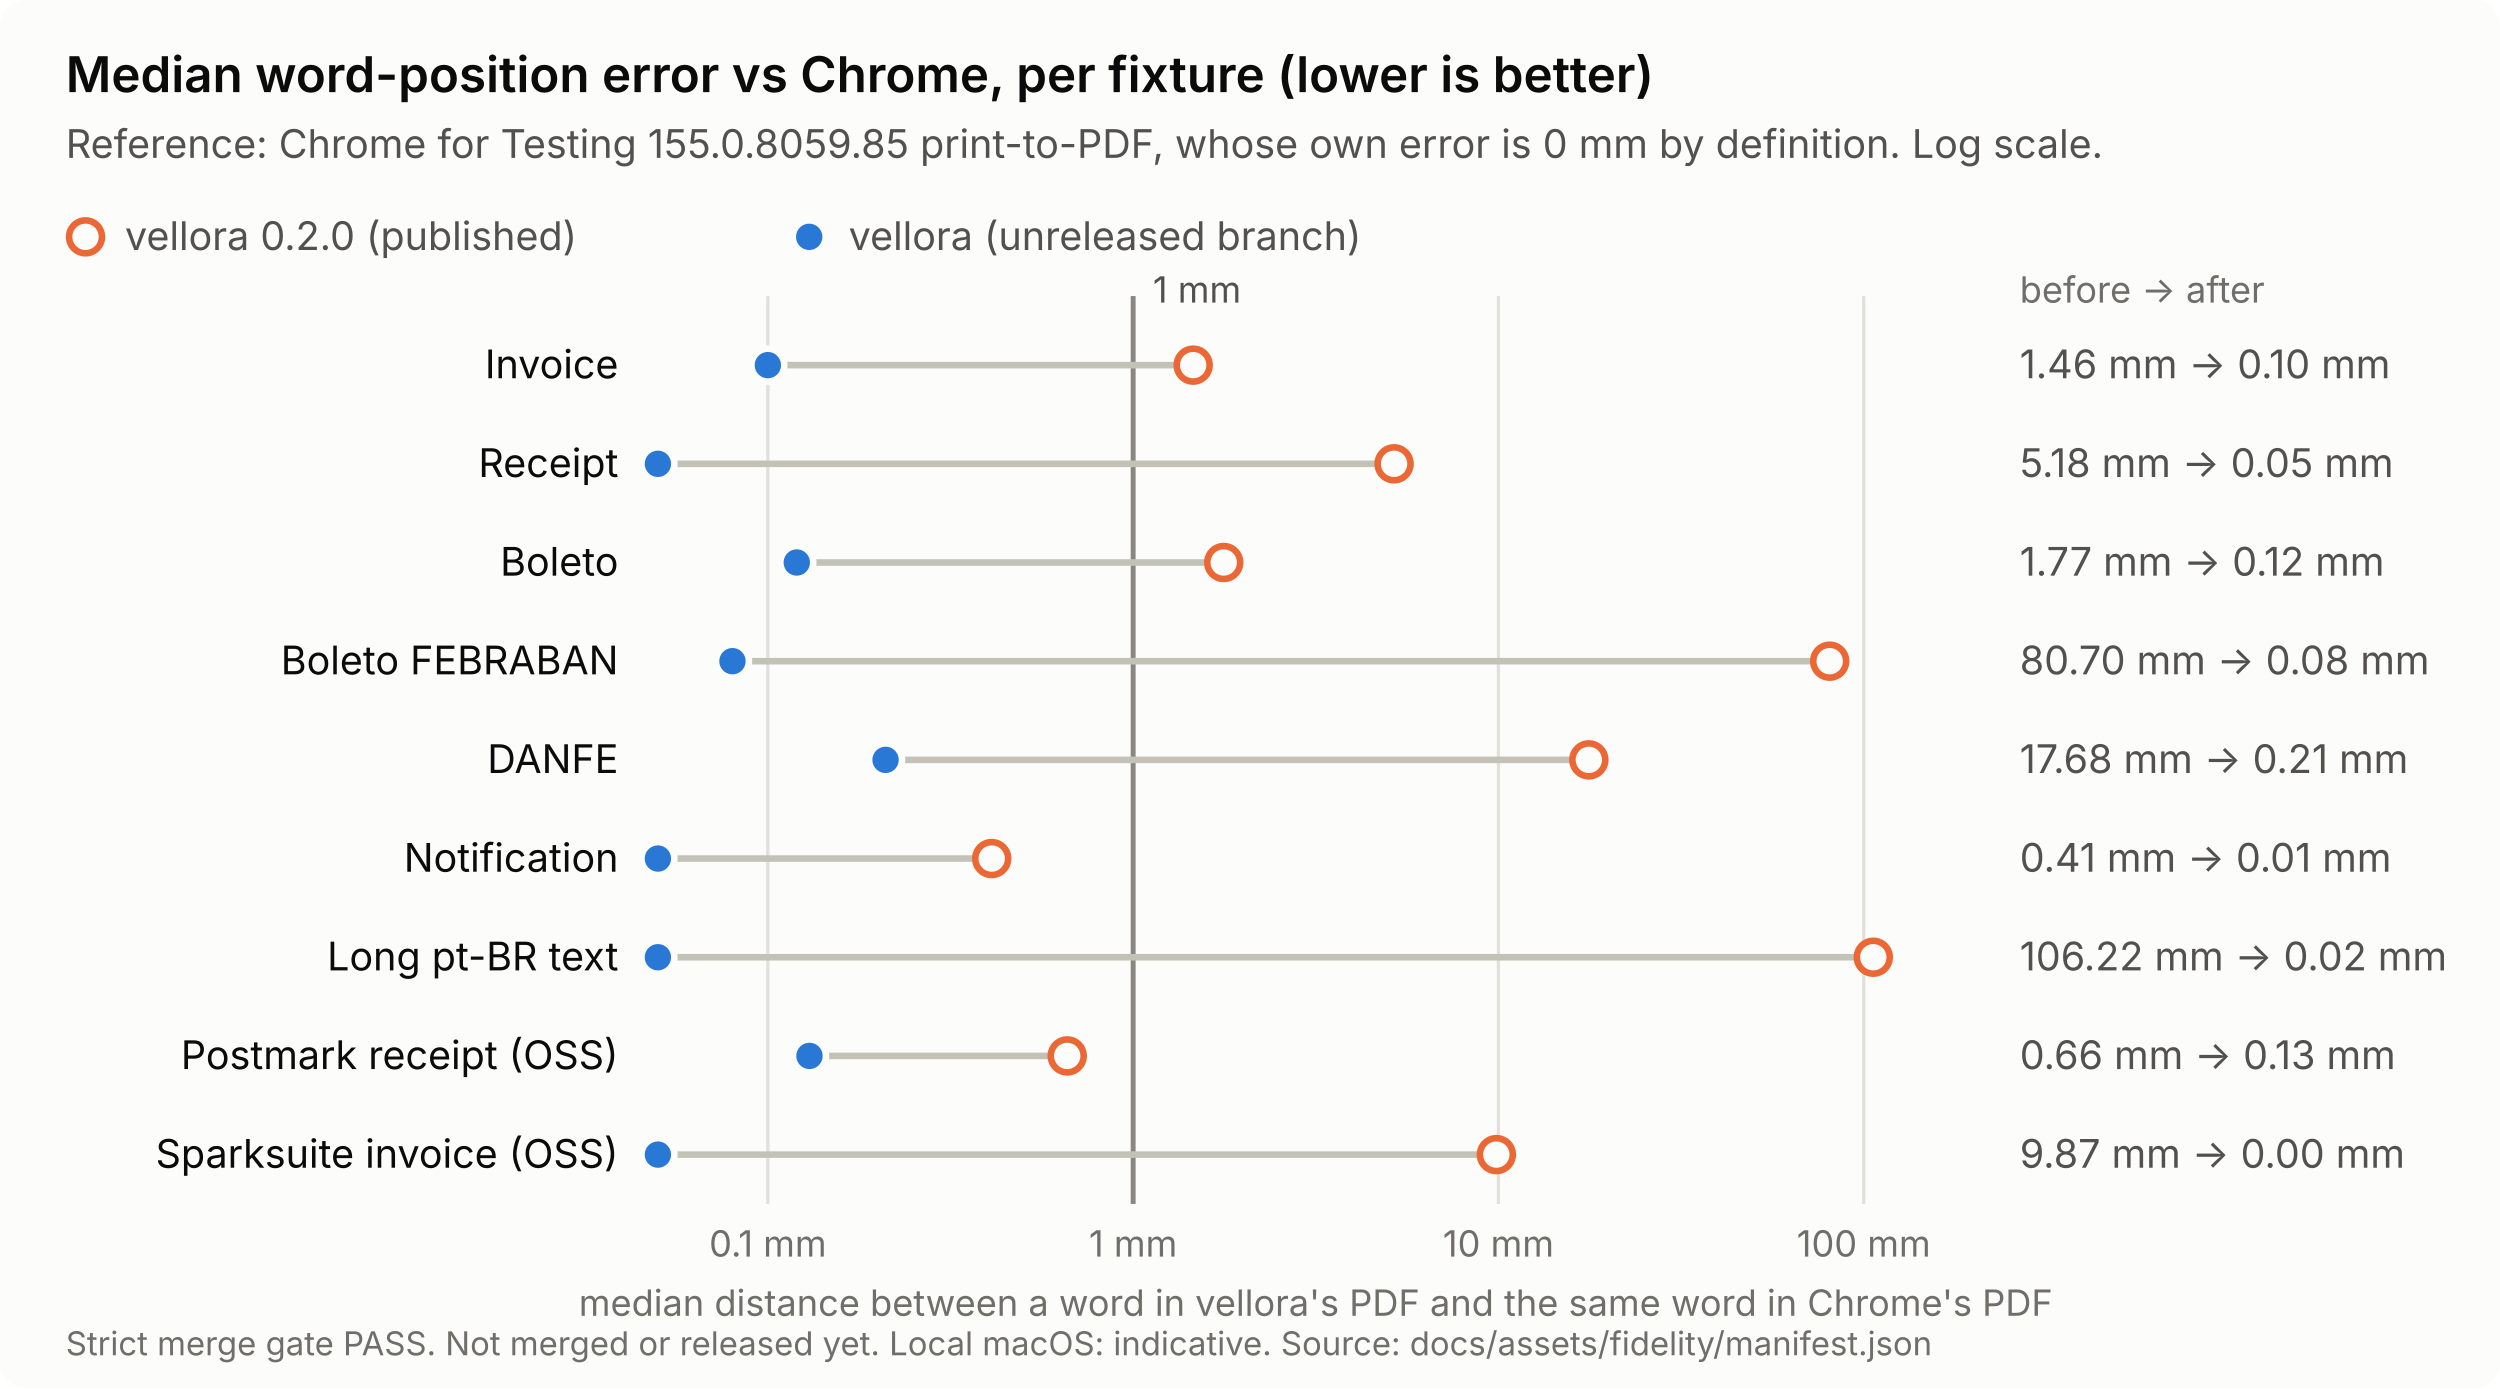
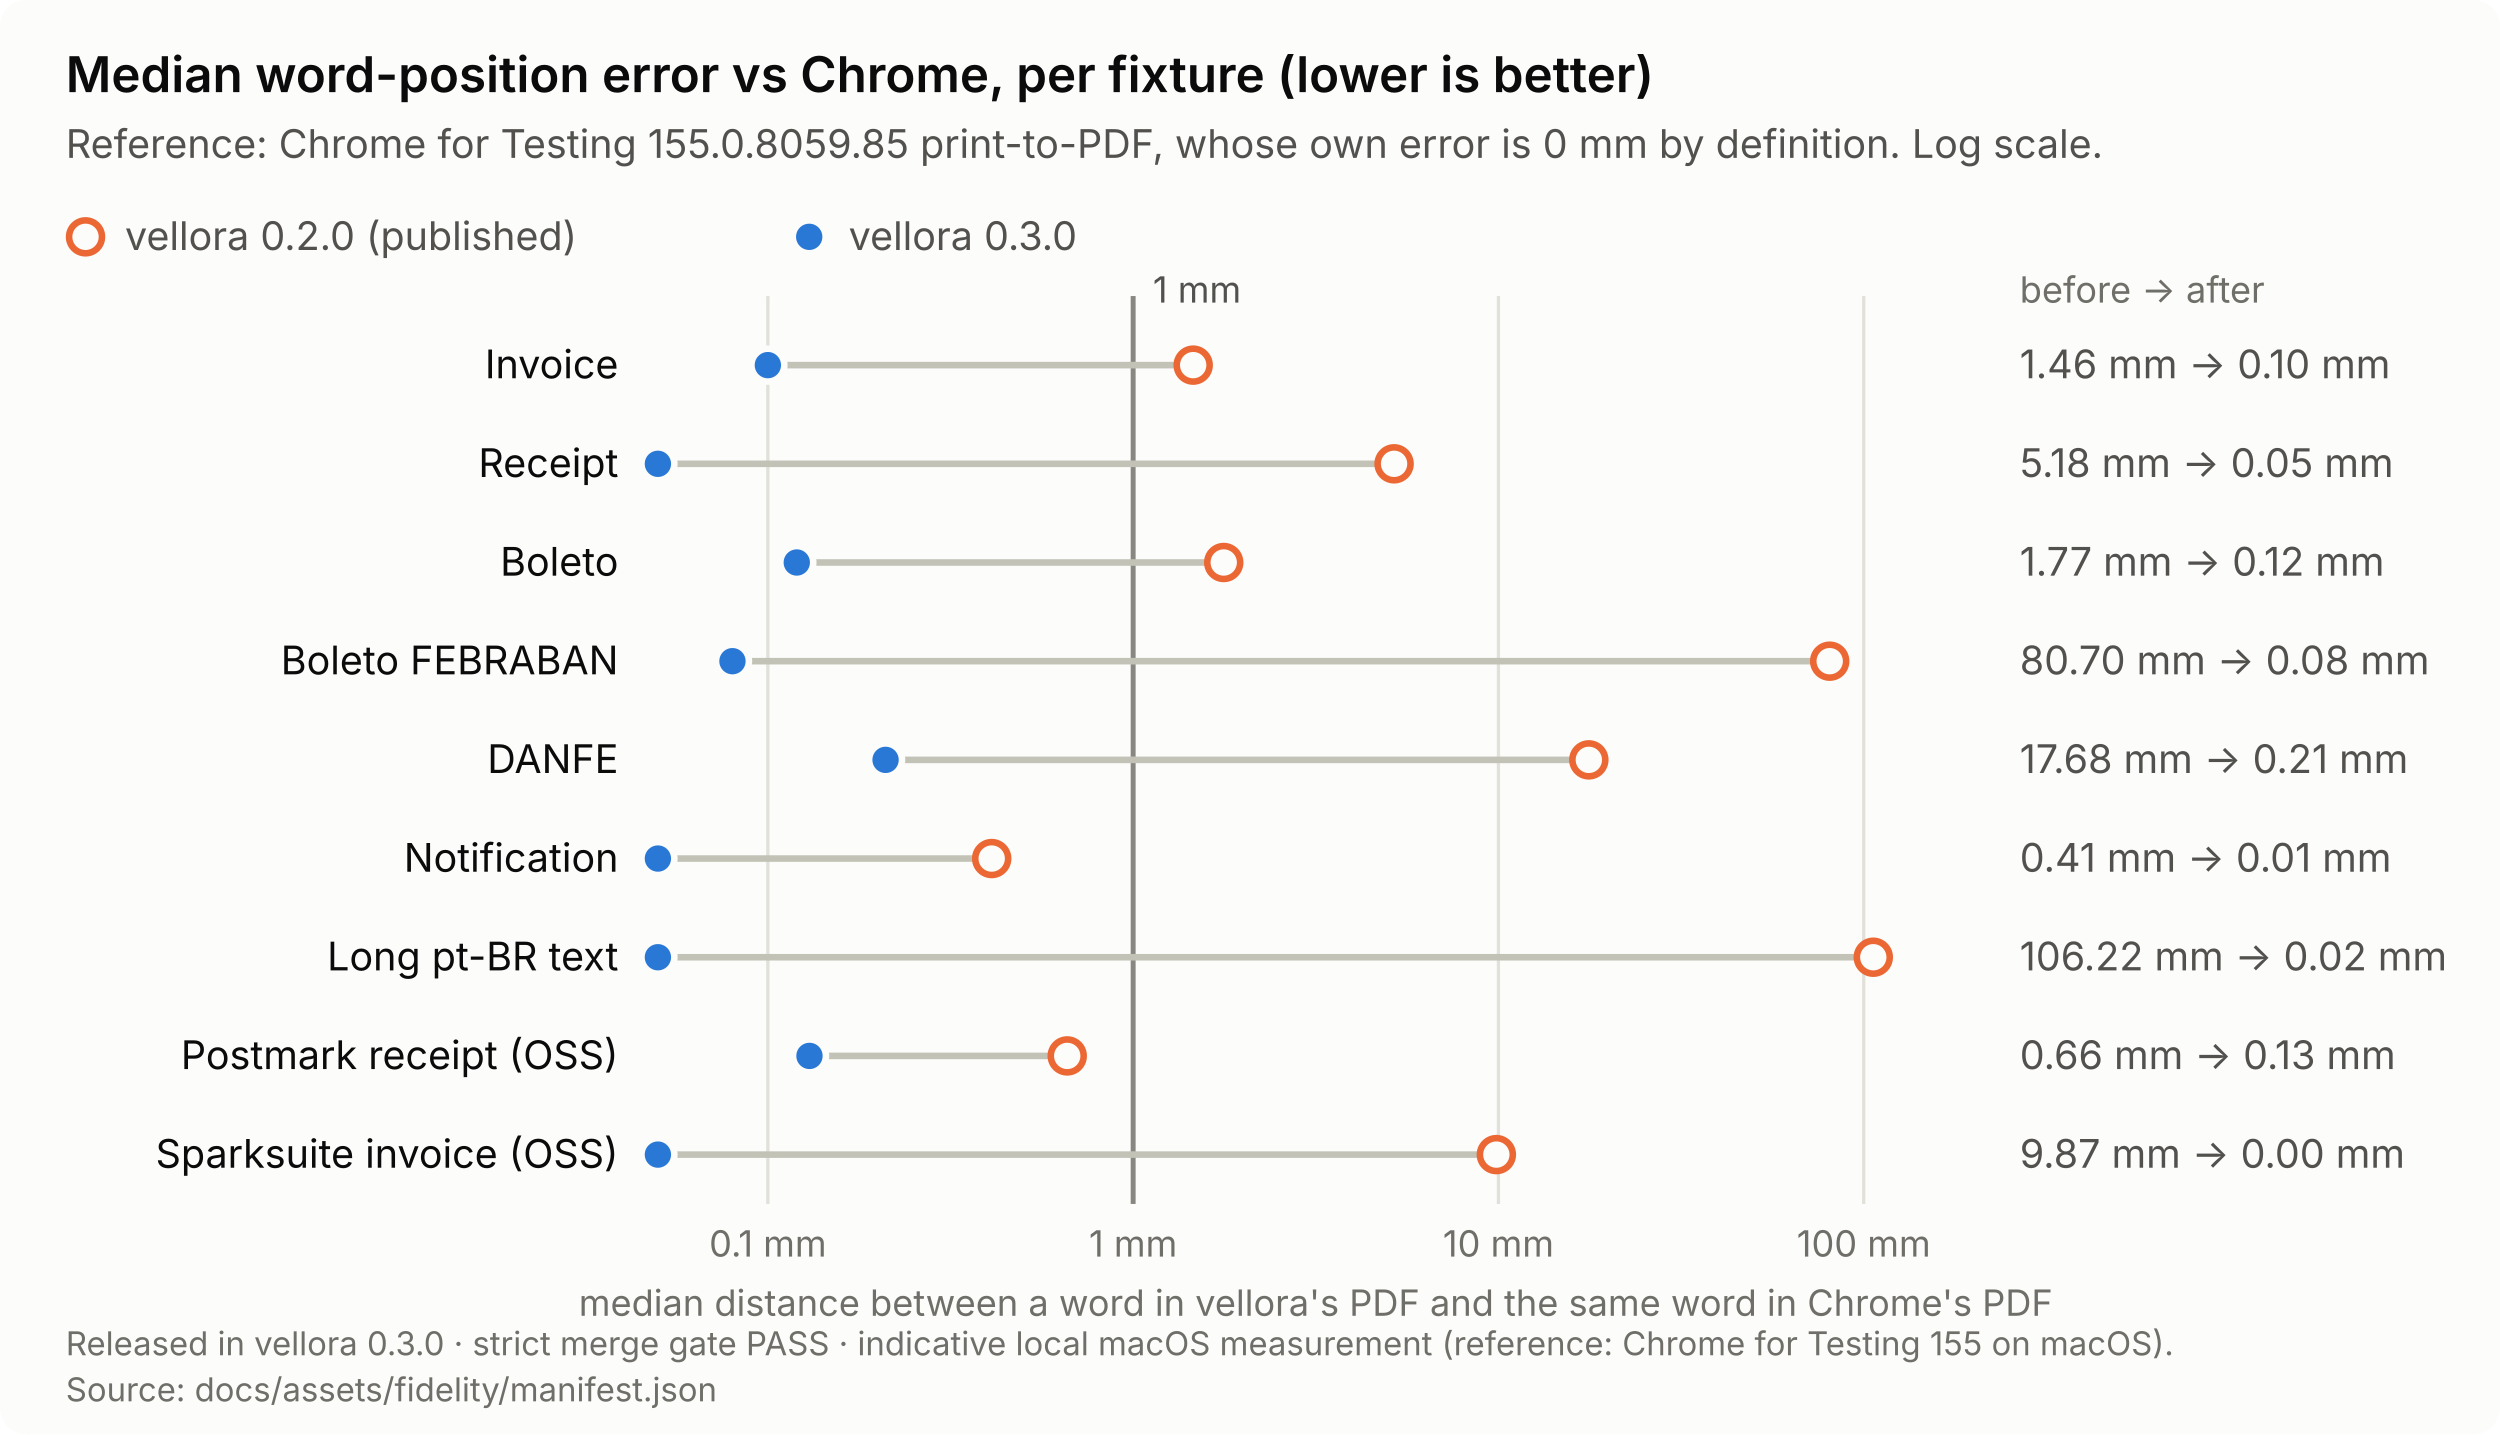
- <svg xmlns="http://www.w3.org/2000/svg" viewBox="0 0 760 422" width="760" height="422" role="img" aria-labelledby="median-mm-t median-mm-d">
+ <svg xmlns="http://www.w3.org/2000/svg" viewBox="0 0 760 436" width="760" height="436" role="img" aria-labelledby="median-mm-t median-mm-d">
  <style>
  text{font-family:system-ui,-apple-system,"Segoe UI",sans-serif}
  .num{font-variant-numeric:tabular-nums}
  .bg{fill:#fcfcfb} .t1{fill:#0b0b0b} .t2{fill:#52514e} .mu{fill:#6f6e69}
  .grid{stroke:#e1e0d9} .axis{stroke:#c3c2b7} .ref{stroke:#898781} .refFill{fill:#898781}
  .link{stroke:#c3c2b7} .before{stroke:#eb6834;fill:#fcfcfb} .beforeFill{fill:#eb6834}
  .after{fill:#2a78d6;stroke:#fcfcfb} .afterFill{fill:#2a78d6}
  @media (prefers-color-scheme: dark){
  .bg{fill:#1a1a19} .t1{fill:#f0efec} .t2{fill:#c3c2b7} .mu{fill:#a3a29c}
  .grid{stroke:#2c2c2a} .axis{stroke:#383835} .ref{stroke:#898781} .refFill{fill:#898781}
  .link{stroke:#383835} .before{stroke:#d95926;fill:#1a1a19} .beforeFill{fill:#d95926}
  .after{fill:#3987e5;stroke:#1a1a19} .afterFill{fill:#3987e5}}
</style>
-   <rect class="bg" width="760" height="422" rx="8" />
+   <rect class="bg" width="760" height="436" rx="8" />
  <text class="t1" x="20" y="28" font-size="15" font-weight="600">Median word-position error vs Chrome, per fixture (lower is better)</text>
  <text class="t2" x="20" y="48" font-size="12">Reference: Chrome for Testing 155.0.8059.85 print-to-PDF, whose own error is 0 mm by definition. Log scale.</text>
  <g transform="translate(20,72)">
    <circle class="before" cx="6" cy="0" r="5" stroke-width="2" />
    <text class="t2" x="18" y="4" font-size="12">vellora 0.2.0 (published)</text>
    <circle class="after" cx="226" cy="0" r="5" stroke-width="2" />
-     <text class="t2" x="238" y="4" font-size="12">vellora (unreleased branch)</text>
+     <text class="t2" x="238" y="4" font-size="12">vellora 0.3.0</text>
  </g>
  <line class="grid" x1="233.429" y1="90" x2="233.429" y2="366" stroke-width="1" />
  <text class="mu num" x="233.429" y="382" font-size="11" text-anchor="middle">0.1 mm</text>
  <line class="grid" x1="344.476" y1="90" x2="344.476" y2="366" stroke-width="1" />
  <text class="mu num" x="344.476" y="382" font-size="11" text-anchor="middle">1 mm</text>
  <line class="grid" x1="455.524" y1="90" x2="455.524" y2="366" stroke-width="1" />
  <text class="mu num" x="455.524" y="382" font-size="11" text-anchor="middle">10 mm</text>
  <line class="grid" x1="566.571" y1="90" x2="566.571" y2="366" stroke-width="1" />
  <text class="mu num" x="566.571" y="382" font-size="11" text-anchor="middle">100 mm</text>
  <line class="ref" x1="344.476" y1="90" x2="344.476" y2="366" stroke-width="1.5" />
  <text class="t2" x="350.476" y="92" font-size="11" text-anchor="start">1 mm</text>
  <text class="mu" x="614" y="92" font-size="11">before → after</text>
  <g>
    <text class="t1" x="188" y="115" font-size="12" text-anchor="end">Invoice</text>
    <line class="link" x1="362.727" y1="111" x2="233.429" y2="111" stroke-width="2" />
    <circle class="before" cx="362.727" cy="111" r="5" stroke-width="2" />
    <circle class="after" cx="233.429" cy="111" r="5" stroke-width="2" />
    <text class="t2 num" x="614" y="115" font-size="12">1.46 mm → 0.10 mm</text>
  </g>
  <g>
    <text class="t1" x="188" y="145" font-size="12" text-anchor="end">Receipt</text>
    <line class="link" x1="423.801" y1="141" x2="200" y2="141" stroke-width="2" />
    <circle class="before" cx="423.801" cy="141" r="5" stroke-width="2" />
    <circle class="after" cx="200" cy="141" r="5" stroke-width="2" />
    <text class="t2 num" x="614" y="145" font-size="12">5.18 mm → 0.05 mm</text>
  </g>
  <g>
    <text class="t1" x="188" y="175" font-size="12" text-anchor="end">Boleto</text>
    <line class="link" x1="372.013" y1="171" x2="242.222" y2="171" stroke-width="2" />
    <circle class="before" cx="372.013" cy="171" r="5" stroke-width="2" />
    <circle class="after" cx="242.222" cy="171" r="5" stroke-width="2" />
    <text class="t2 num" x="614" y="175" font-size="12">1.77 mm → 0.12 mm</text>
  </g>
  <g>
    <text class="t1" x="188" y="205" font-size="12" text-anchor="end">Boleto FEBRABAN</text>
    <line class="link" x1="556.23" y1="201" x2="222.667" y2="201" stroke-width="2" />
    <circle class="before" cx="556.23" cy="201" r="5" stroke-width="2" />
    <circle class="after" cx="222.667" cy="201" r="5" stroke-width="2" />
    <text class="t2 num" x="614" y="205" font-size="12">80.70 mm → 0.08 mm</text>
  </g>
  <g>
    <text class="t1" x="188" y="235" font-size="12" text-anchor="end">DANFE</text>
    <line class="link" x1="483.006" y1="231" x2="269.21" y2="231" stroke-width="2" />
    <circle class="before" cx="483.006" cy="231" r="5" stroke-width="2" />
    <circle class="after" cx="269.21" cy="231" r="5" stroke-width="2" />
    <text class="t2 num" x="614" y="235" font-size="12">17.68 mm → 0.21 mm</text>
  </g>
  <g>
    <text class="t1" x="188" y="265" font-size="12" text-anchor="end">Notification</text>
    <line class="link" x1="301.477" y1="261" x2="200" y2="261" stroke-width="2" />
    <circle class="before" cx="301.477" cy="261" r="5" stroke-width="2" />
    <circle class="after" cx="200" cy="261" r="5" stroke-width="2" />
    <text class="t2 num" x="614" y="265" font-size="12">0.41 mm → 0.01 mm</text>
  </g>
  <g>
    <text class="t1" x="188" y="295" font-size="12" text-anchor="end">Long pt-BR text</text>
    <line class="link" x1="569.481" y1="291" x2="200" y2="291" stroke-width="2" />
    <circle class="before" cx="569.481" cy="291" r="5" stroke-width="2" />
    <circle class="after" cx="200" cy="291" r="5" stroke-width="2" />
    <text class="t2 num" x="614" y="295" font-size="12">106.22 mm → 0.02 mm</text>
  </g>
  <g>
    <text class="t1" x="188" y="325" font-size="12" text-anchor="end">Postmark receipt (OSS)</text>
    <line class="link" x1="324.437" y1="321" x2="246.082" y2="321" stroke-width="2" />
    <circle class="before" cx="324.437" cy="321" r="5" stroke-width="2" />
    <circle class="after" cx="246.082" cy="321" r="5" stroke-width="2" />
    <text class="t2 num" x="614" y="325" font-size="12">0.66 mm → 0.13 mm</text>
  </g>
  <g>
    <text class="t1" x="188" y="355" font-size="12" text-anchor="end">Sparksuite invoice (OSS)</text>
    <line class="link" x1="454.893" y1="351" x2="200" y2="351" stroke-width="2" />
    <circle class="before" cx="454.893" cy="351" r="5" stroke-width="2" />
    <circle class="after" cx="200" cy="351" r="5" stroke-width="2" />
    <text class="t2 num" x="614" y="355" font-size="12">9.87 mm → 0.00 mm</text>
  </g>
  <text class="mu" x="400" y="400" font-size="11" text-anchor="middle">median distance between a word in vellora's PDF and the same word in Chrome's PDF</text>
-   <text class="mu" x="20" y="412" font-size="10">Strict merge gate PASS. Not merged or released yet. Local macOS: indicative. Source: docs/assets/fidelity/manifest.json</text>
+   <text class="mu" x="20" y="412" font-size="10">Released in vellora 0.3.0 · strict merge gate PASS · indicative local macOS measurement (reference: Chrome for Testing 155 on macOS).</text>
+   <text class="mu" x="20" y="426" font-size="10">Source: docs/assets/fidelity/manifest.json</text>
</svg>
